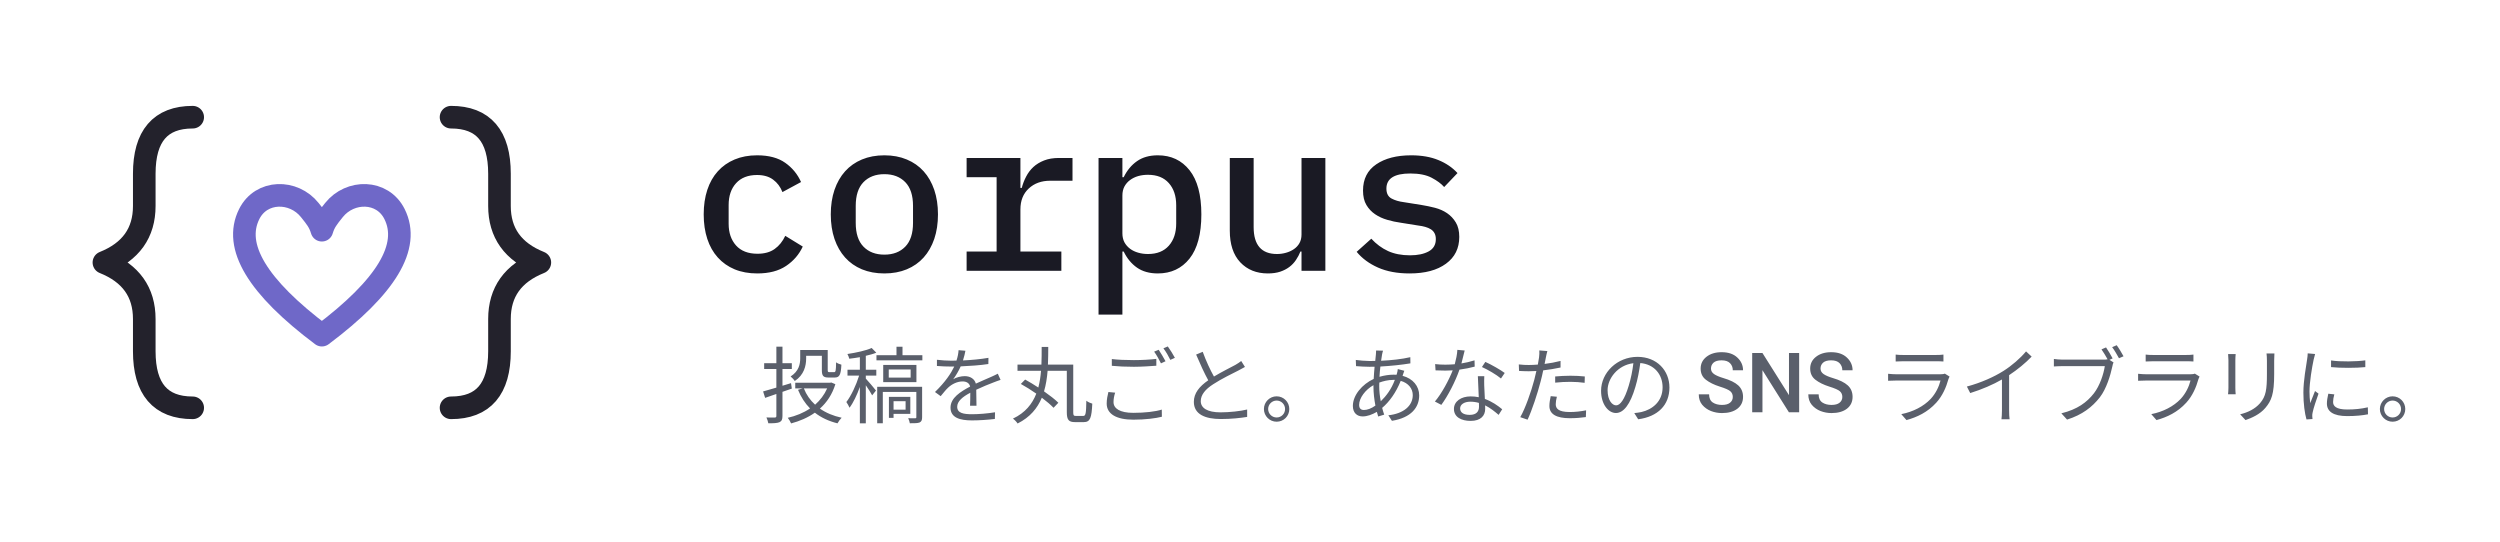
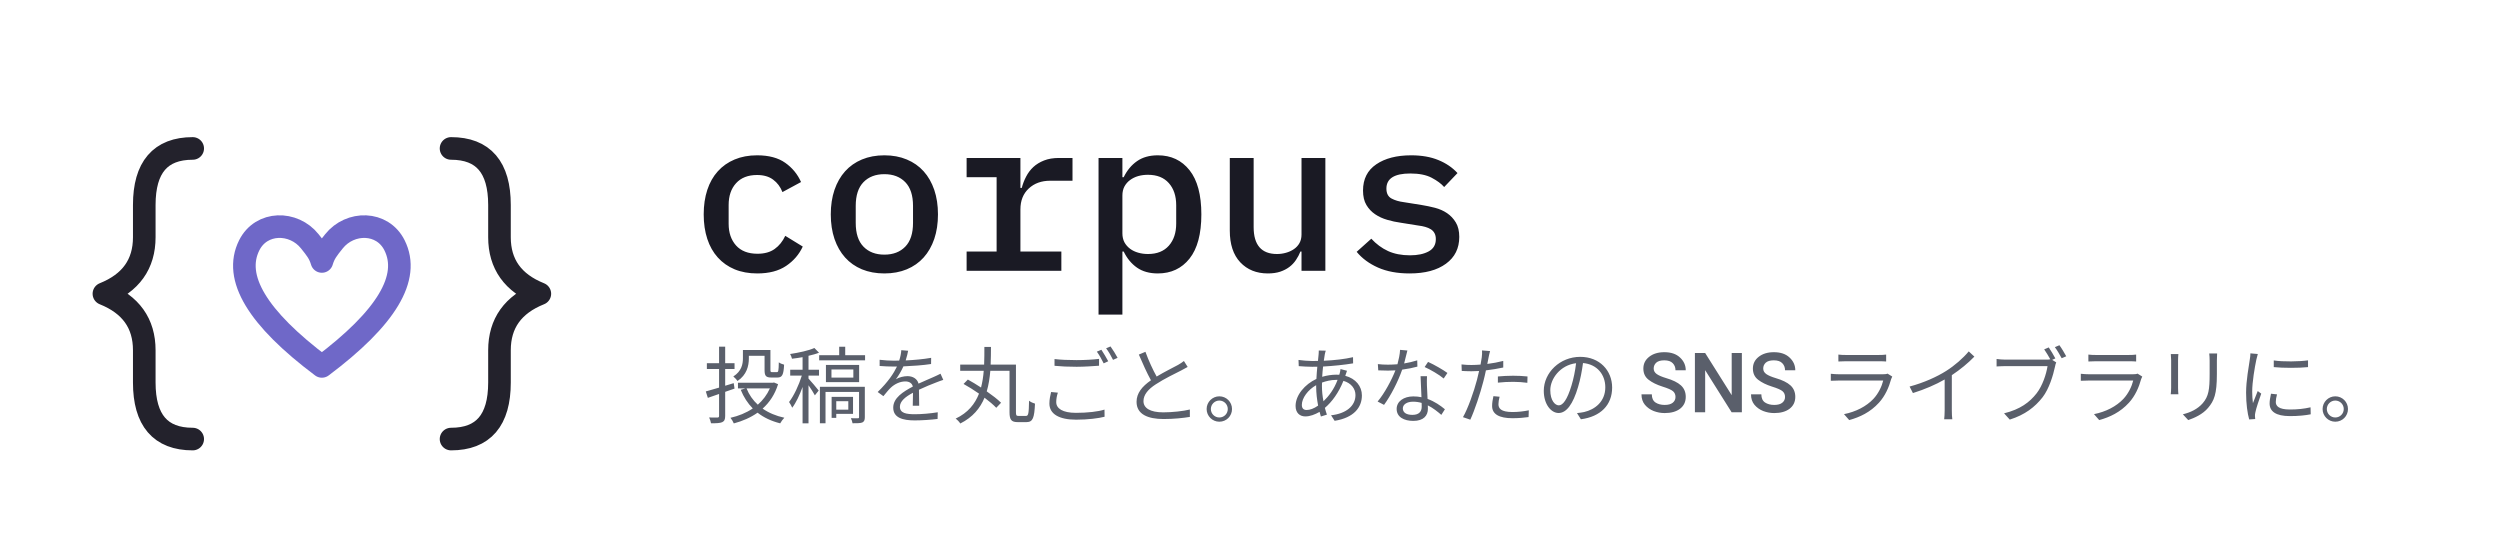
<svg xmlns="http://www.w3.org/2000/svg" viewBox="0 0 480 104" role="img" aria-label="corpus — 投稿を丸ごと。あなたの SNS ライブラリ">
-   <g transform="translate(6,7) scale(1.55)">
+   <g transform="translate(6,13) scale(1.55)">
    <path d="M20 10 q-6 0 -6 7 v4 q0 5 -5 7 q5 2 5 7 v4 q0 7 6 7" fill="none" stroke="#23222c" stroke-width="2.8" stroke-linecap="round" stroke-linejoin="round" />
    <path d="M52 10 q6 0 6 7 v4 q0 5 5 7 q-5 2 -5 7 v4 q0 7 -6 7" fill="none" stroke="#23222c" stroke-width="2.8" stroke-linecap="round" stroke-linejoin="round" />
    <path d="M36 37 C28 31 25 26 27 22 C28.5 19 32.5 19 34.5 21.5 C35.3 22.5 35.7 23 36 24 C36.3 23 36.7 22.5 37.5 21.5 C39.5 19 43.5 19 45 22 C47 26 44 31 36 37 Z" fill="none" stroke="#6f68c8" stroke-width="2.8" stroke-linejoin="round" stroke-linecap="round" />
  </g>
  <path d="M145.40 52.50Q142.96 52.50 141.05 51.71Q139.14 50.91 137.82 49.44Q136.49 47.97 135.80 45.87Q135.11 43.77 135.11 41.16Q135.11 38.56 135.80 36.46Q136.49 34.36 137.82 32.89Q139.14 31.42 141.05 30.62Q142.96 29.82 145.36 29.82Q148.72 29.82 150.75 31.25Q152.79 32.68 153.80 34.95L150.23 36.88Q149.64 35.37 148.44 34.49Q147.25 33.60 145.36 33.60Q142.75 33.60 141.32 35.18Q139.90 36.75 139.90 39.36L139.90 42.97Q139.90 45.53 141.32 47.13Q142.75 48.72 145.44 48.72Q147.46 48.72 148.74 47.80Q150.02 46.88 150.77 45.28L154.13 47.34Q153.08 49.61 150.94 51.05Q148.80 52.50 145.40 52.50M169.80 52.50Q167.41 52.50 165.49 51.71Q163.58 50.91 162.26 49.44Q160.94 47.97 160.22 45.87Q159.51 43.77 159.51 41.16Q159.51 38.56 160.22 36.46Q160.94 34.36 162.26 32.89Q163.58 31.42 165.49 30.62Q167.41 29.82 169.80 29.82Q172.19 29.82 174.10 30.62Q176.02 31.42 177.34 32.89Q178.66 34.36 179.38 36.46Q180.09 38.56 180.09 41.16Q180.09 43.77 179.38 45.87Q178.66 47.97 177.34 49.44Q176.02 50.91 174.10 51.71Q172.19 52.50 169.80 52.50M169.80 48.89Q172.32 48.89 173.81 47.36Q175.30 45.83 175.30 42.80L175.30 39.53Q175.30 36.50 173.81 34.97Q172.32 33.44 169.80 33.44Q167.28 33.44 165.79 34.97Q164.30 36.50 164.30 39.53L164.30 42.80Q164.30 45.83 165.79 47.36Q167.28 48.89 169.80 48.89M185.59 52L185.59 48.30L191.35 48.30L191.35 34.02L185.59 34.02L185.59 30.33L195.92 30.33L195.92 36.08L196.18 36.08Q196.47 34.95 197.02 33.90Q197.56 32.85 198.40 32.07Q199.24 31.29 200.46 30.81Q201.68 30.33 203.32 30.33L205.92 30.33L205.92 34.70L201.64 34.70Q199.12 34.70 197.52 36.19Q195.92 37.68 195.92 40.20L195.92 48.30L203.78 48.30L203.78 52L185.59 52M210.92 60.40L210.92 30.33L215.50 30.33L215.50 34.02L215.75 34.02Q216.71 32.05 218.31 30.94Q219.91 29.82 222.30 29.82Q226.12 29.82 228.39 32.68Q230.66 35.54 230.66 41.16Q230.66 46.79 228.39 49.65Q226.12 52.50 222.30 52.50Q219.91 52.50 218.31 51.39Q216.71 50.28 215.75 48.30L215.50 48.30L215.50 60.40L210.92 60.40M220.41 48.77Q223.01 48.77 224.42 47.17Q225.83 45.57 225.83 42.93L225.83 39.40Q225.83 36.75 224.42 35.16Q223.01 33.56 220.41 33.56Q219.40 33.56 218.52 33.81Q217.64 34.07 216.97 34.57Q216.29 35.07 215.89 35.81Q215.50 36.54 215.50 37.55L215.50 44.78Q215.50 45.78 215.89 46.52Q216.29 47.25 216.97 47.76Q217.64 48.26 218.52 48.51Q219.40 48.77 220.41 48.77M249.89 52L249.89 48.30L249.68 48.30Q249.35 49.14 248.82 49.92Q248.30 50.70 247.54 51.27Q246.79 51.83 245.78 52.17Q244.77 52.50 243.43 52.50Q240.15 52.50 238.13 50.36Q236.12 48.22 236.12 44.27L236.12 30.33L240.70 30.33L240.70 43.60Q240.70 48.77 245.19 48.77Q246.07 48.77 246.91 48.53Q247.75 48.30 248.42 47.84Q249.10 47.38 249.49 46.69Q249.89 45.99 249.89 45.03L249.89 30.33L254.47 30.33L254.47 52L249.89 52M270.64 52.50Q267.11 52.50 264.57 51.37Q262.03 50.24 260.48 48.35L263.29 45.83Q264.72 47.38 266.50 48.20Q268.29 49.02 270.73 49.02Q272.95 49.02 274.32 48.26Q275.68 47.51 275.68 45.91Q275.68 45.24 275.43 44.78Q275.18 44.31 274.72 44.02Q274.25 43.73 273.64 43.56Q273.04 43.39 272.36 43.31L268.92 42.76Q267.66 42.59 266.36 42.21Q265.06 41.84 264.03 41.14Q263 40.45 262.35 39.36Q261.70 38.27 261.70 36.59Q261.70 33.27 264.24 31.55Q266.78 29.82 270.94 29.82Q273.96 29.82 276.16 30.73Q278.37 31.63 279.84 33.23L277.28 35.91Q276.44 34.95 274.88 34.13Q273.33 33.31 270.77 33.31Q266.19 33.31 266.19 36.21Q266.19 37.59 267.18 38.12Q268.16 38.64 269.51 38.81L272.95 39.36Q274.25 39.57 275.53 39.90Q276.82 40.24 277.84 40.93Q278.87 41.63 279.52 42.72Q280.18 43.81 280.18 45.49Q280.18 48.77 277.63 50.63Q275.09 52.50 270.64 52.50" fill="#1a1a24" />
-   <text x="146" y="80" font-family="-apple-system,'Segoe UI',Roboto,sans-serif" font-size="16" font-weight="500" fill="#5a5f6b">投稿を丸ごと。あなたの SNS ライブラリに。</text>
+   <text x="135" y="80" font-family="-apple-system,'Segoe UI',Roboto,sans-serif" font-size="16" font-weight="500" fill="#5a5f6b">投稿を丸ごと。あなたの SNS ライブラリに。</text>
</svg>
